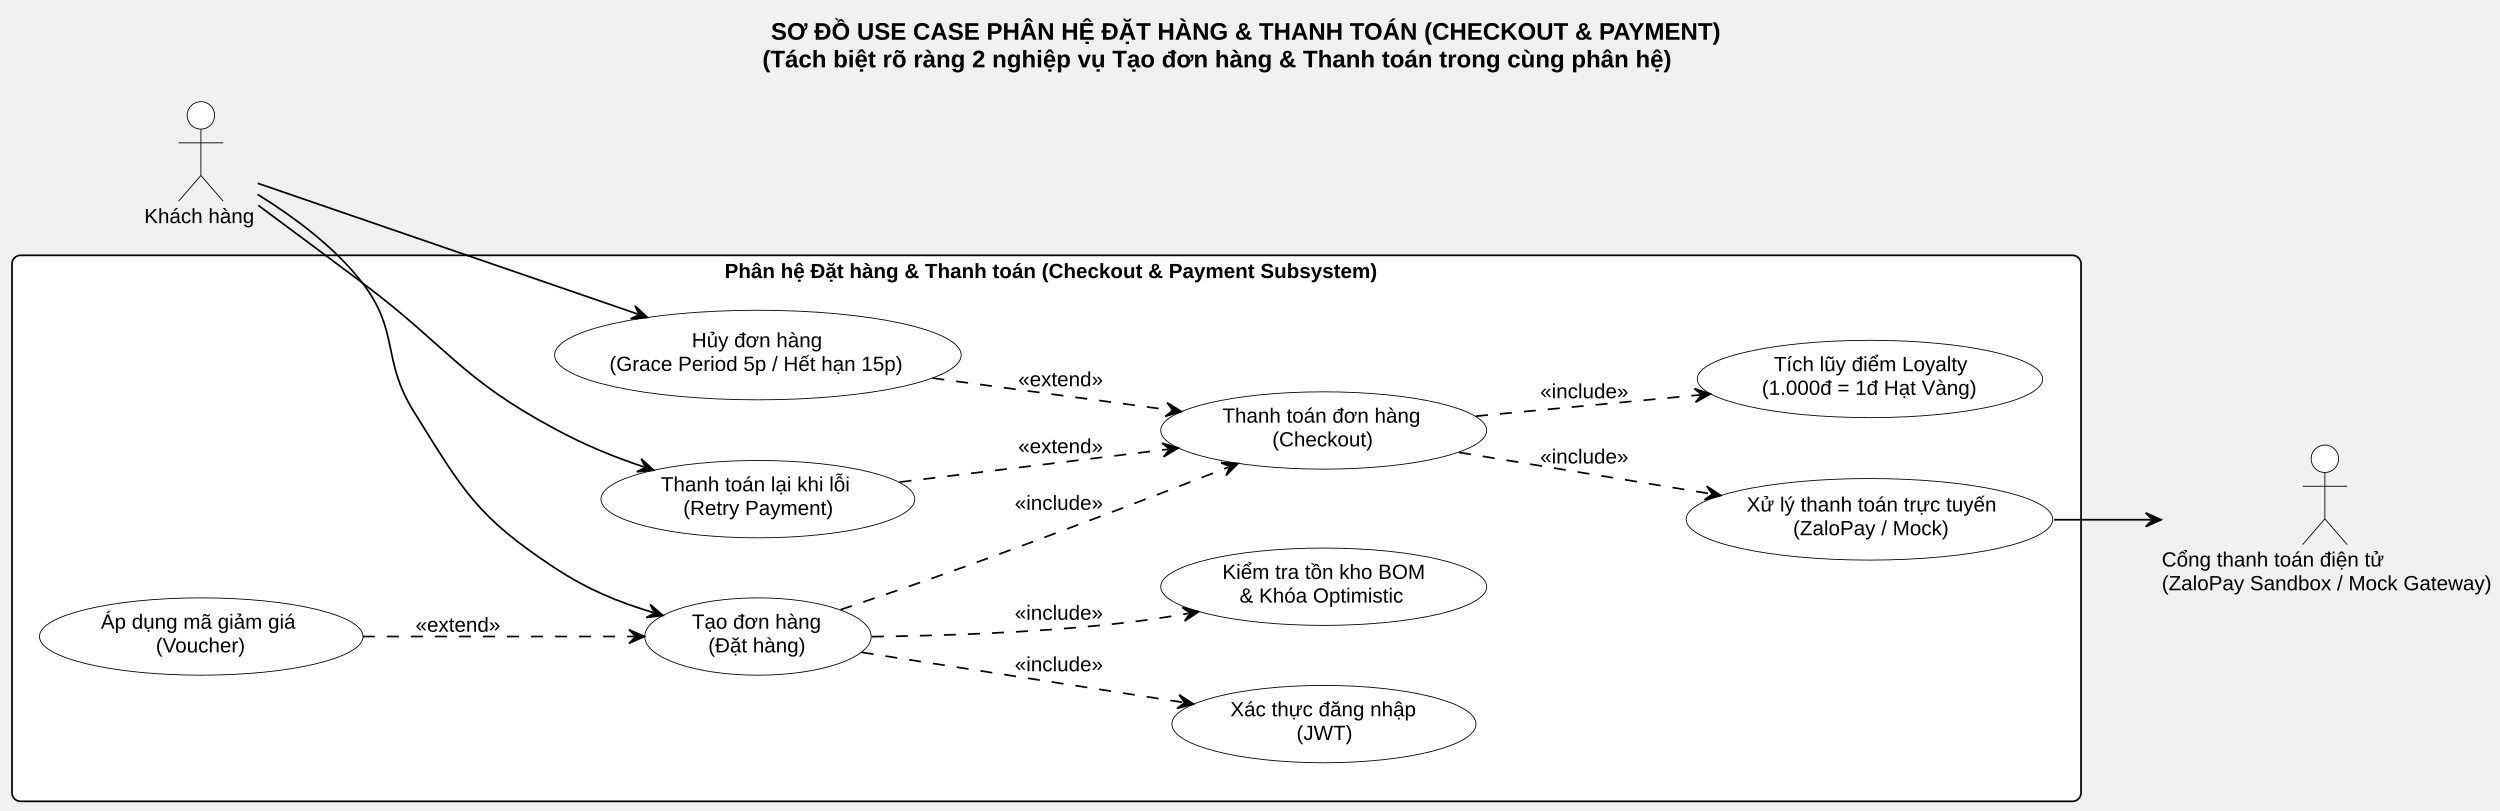
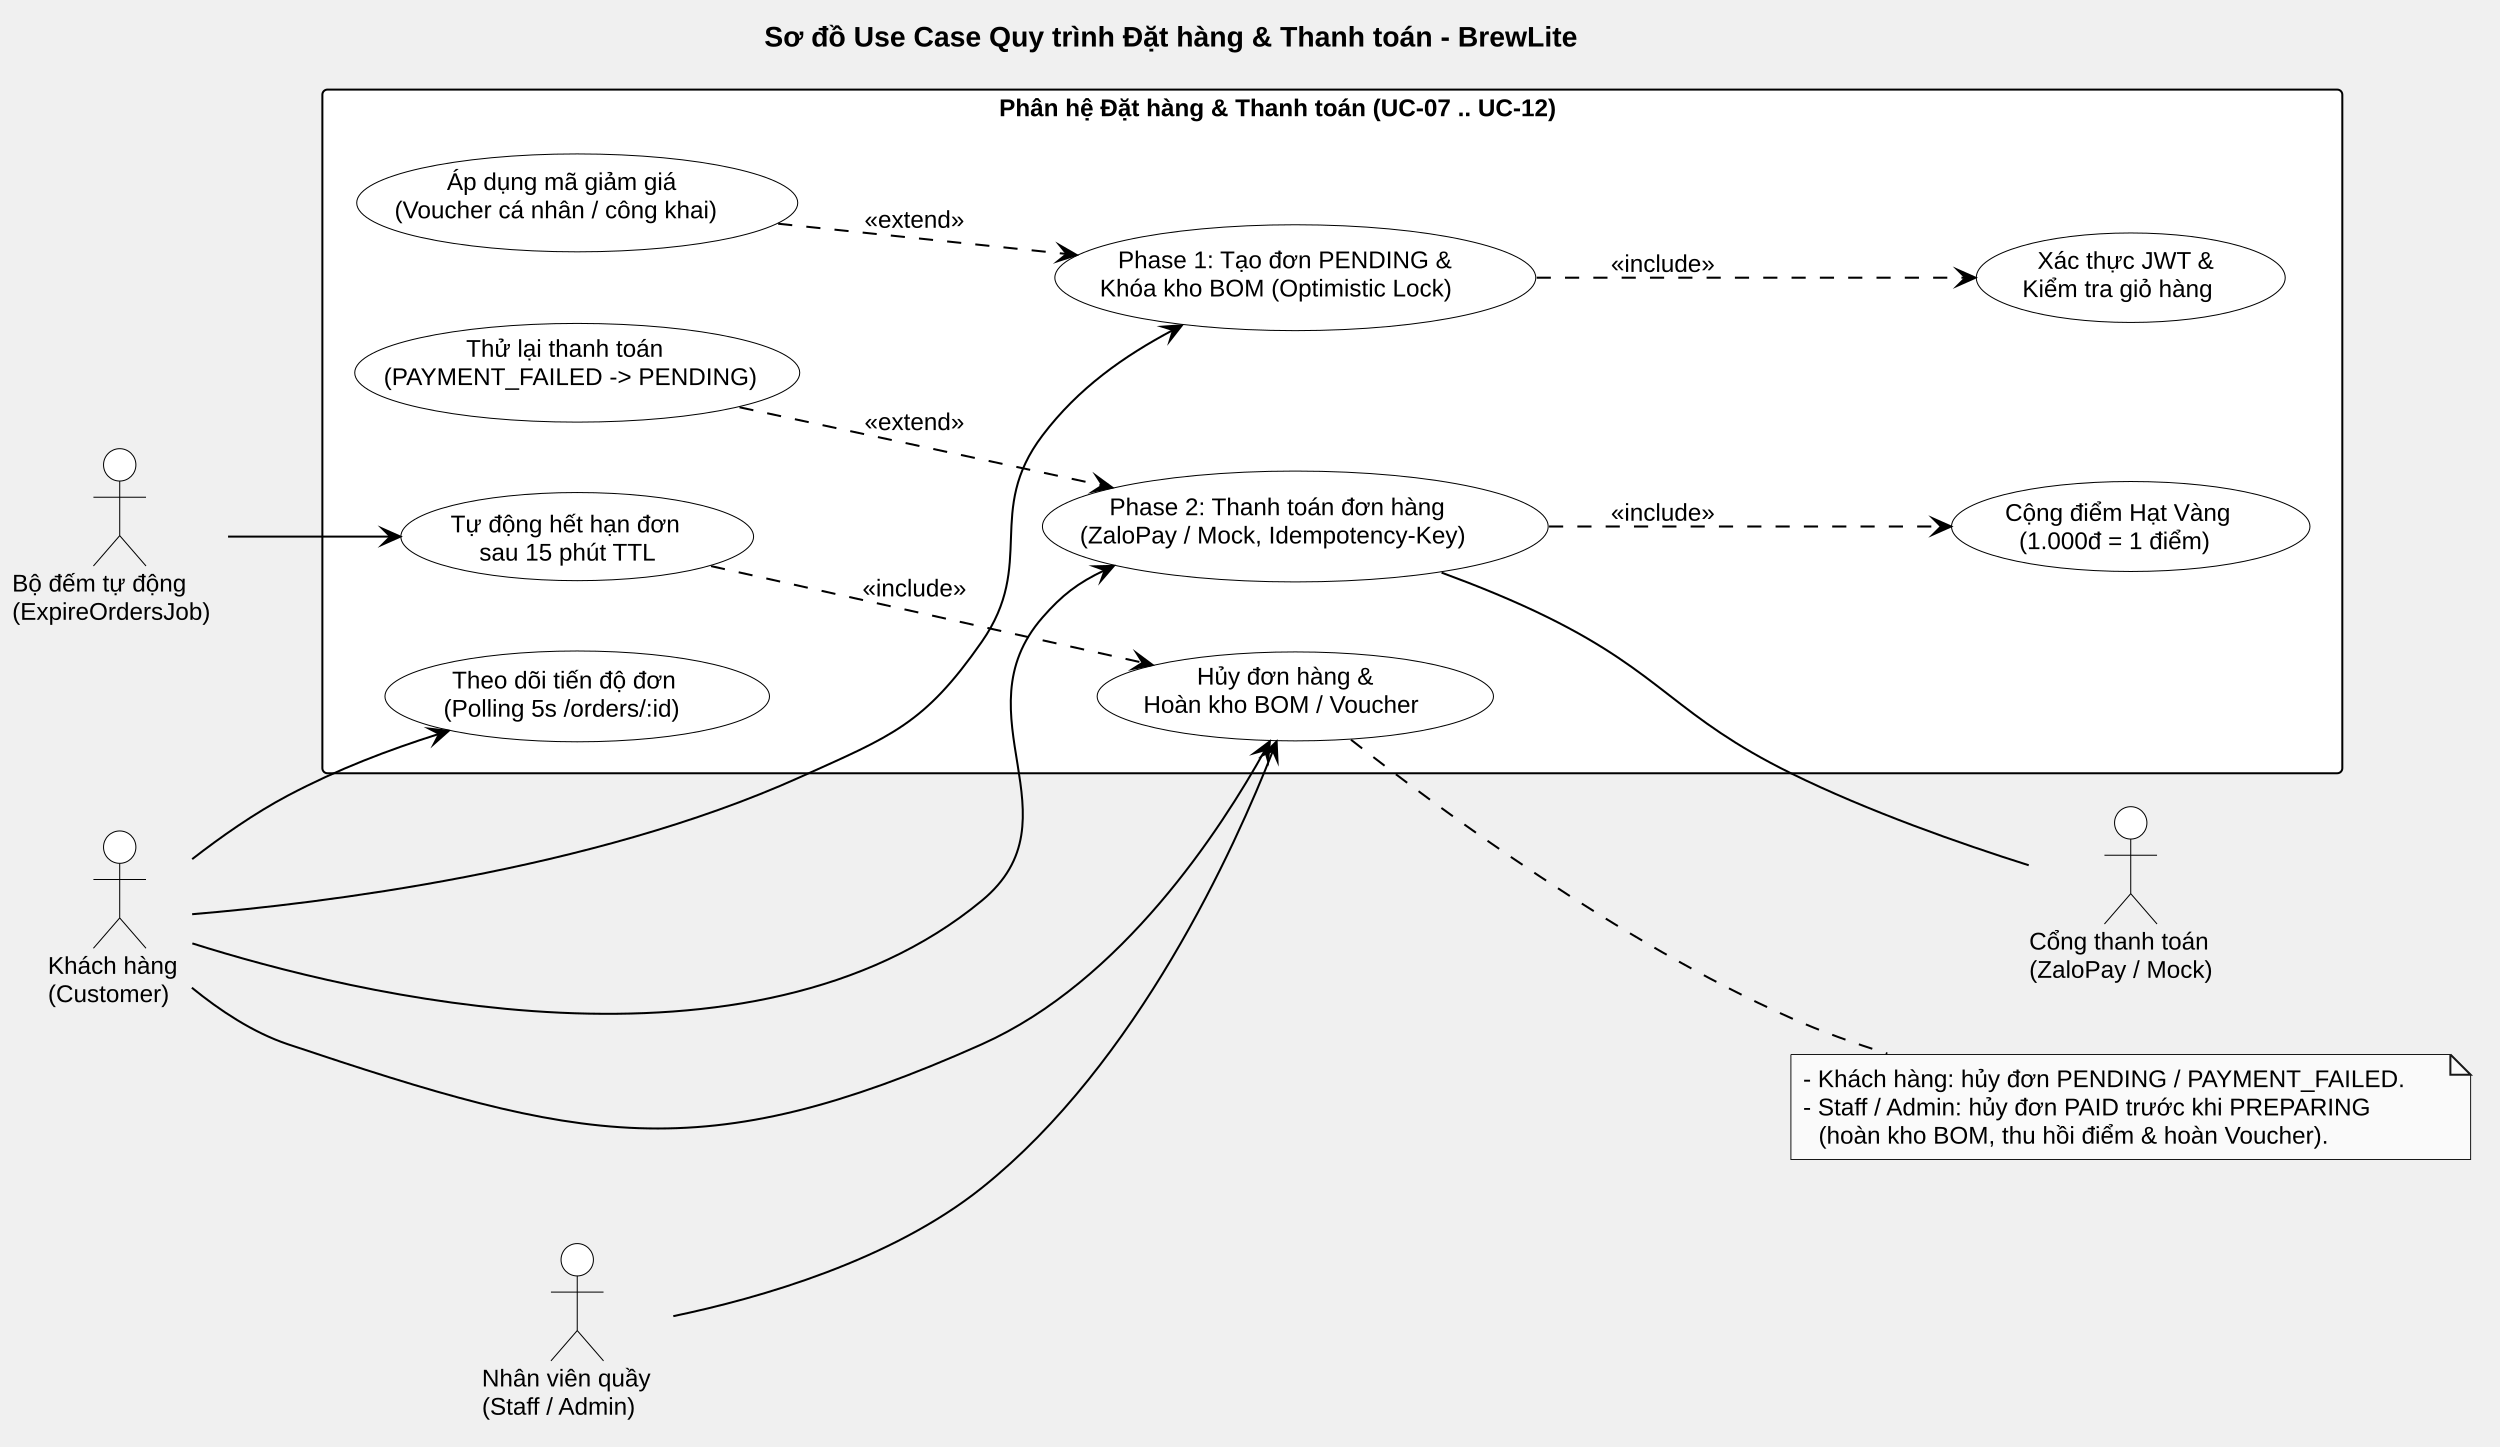
- <svg xmlns="http://www.w3.org/2000/svg" contentStyleType="text/css" height="472px" preserveAspectRatio="none" style="width:1456px;height:472px;background:#FFFFFF;" version="1.1" viewBox="0 0 1456 472" width="1456px" zoomAndPan="magnify">
+ <svg xmlns="http://www.w3.org/2000/svg" version="1.1" data-diagram-type="DESCRIPTION" style="width:1236px;height:715px;background:#FFFFFF;" width="1236px" height="715px" viewBox="0 0 1236 715" zoomAndPan="magnify" preserveAspectRatio="none" contentStyleType="text/css">
  <defs />
-   <g>
-     <text fill="#000000" font-family="Arial" font-size="14" font-weight="bold" lengthAdjust="spacing" textLength="544" x="449" y="23.132">SƠ ĐỒ USE CASE PHÂN HỆ ĐẶT HÀNG &amp; THANH TOÁN (CHECKOUT &amp; PAYMENT)</text>
-     <text fill="#000000" font-family="Arial" font-size="14" font-weight="bold" lengthAdjust="spacing" textLength="554" x="444" y="39.23">(Tách biệt rõ ràng 2 nghiệp vụ Tạo đơn hàng &amp; Thanh toán trong cùng phân hệ)</text>
-     <g id="cluster_Phân hệ Đặt hàng &amp; Thanh toán (Checkout &amp; Payment Subsystem)">
-       <rect fill="#FFFFFF" height="318" rx="5" ry="5" style="stroke:#000000;stroke-width:1.0;" width="1205" x="7" y="148.697" />
-       <text fill="#000000" font-family="Arial" font-size="12" font-weight="bold" lengthAdjust="spacing" textLength="375" x="422" y="161.953">Phân hệ Đặt hàng &amp; Thanh toán (Checkout &amp; Payment Subsystem)</text>
+   <g font-family="sans-serif" lengthAdjust="spacing">
+     <g class="title" data-source-line="25">
+       <text x="377.872" y="22.995" fill="#000" font-size="14" textLength="473.724" font-weight="700" font-family="'Arial'">Sơ đồ Use Case Quy trình Đặt hàng &amp; Thanh toán - BrewLite</text>
    </g>
-     <g id="elem_UC_CreateOrder">
-       <ellipse cx="441.433" cy="370.712" fill="#FFFFFF" rx="65.933" ry="22.515" style="stroke:#000000;stroke-width:0.5;" />
-       <text fill="#000000" font-family="Arial" font-size="12" lengthAdjust="spacing" textLength="77" x="402.933" y="366.169">Tạo đơn hàng</text>
-       <text fill="#000000" font-family="Arial" font-size="12" lengthAdjust="spacing" textLength="58" x="412.433" y="379.968">(Đặt hàng)</text>
+     <g class="cluster" data-qualified-name="Ph.n h. ..t h.ng . Thanh to.n .UC-07 .. UC-12." id="ent0005" data-source-line="32">
+       <rect x="159.38" y="44.297" width="998.66" height="338" fill="#FFF" style="stroke:#000;stroke-width:1;" rx="2.5" ry="2.5" />
+       <text x="493.977" y="57.436" fill="#000" font-size="12" textLength="329.467" font-weight="700" font-family="'Arial'">Phân hệ Đặt hàng &amp; Thanh toán (UC-07 .. UC-12)</text>
    </g>
-     <g id="elem_UC_Auth">
-       <ellipse cx="771.06" cy="421.712" fill="#FFFFFF" rx="88.56" ry="22.515" style="stroke:#000000;stroke-width:0.5;" />
-       <text fill="#000000" font-family="Arial" font-size="12" lengthAdjust="spacing" textLength="109" x="716.56" y="417.169">Xác thực đăng nhập</text>
-       <text fill="#000000" font-family="Arial" font-size="12" lengthAdjust="spacing" textLength="32" x="755.06" y="430.968">(JWT)</text>
+     <g class="entity" data-qualified-name="Ph.n h. ..t h.ng . Thanh to.n .UC-07 .. UC-12..UC_Auth" id="ent0006" data-source-line="33">
+       <ellipse cx="1053.442" cy="137.301" rx="76.372" ry="22.124" fill="#FFF" style="stroke:#000;stroke-width:0.5;" />
+       <text x="1007.332" y="132.894" fill="#000" font-size="12" textLength="92.221" font-family="'Arial'">Xác thực JWT &amp;</text>
+       <text x="999.849" y="146.863" fill="#000" font-size="12" textLength="107.186" font-family="'Arial'">Kiểm tra giỏ hàng</text>
    </g>
-     <g id="elem_UC_Stock">
-       <ellipse cx="770.924" cy="341.712" fill="#FFFFFF" rx="94.924" ry="22.515" style="stroke:#000000;stroke-width:0.5;" />
-       <text fill="#000000" font-family="Arial" font-size="12" lengthAdjust="spacing" textLength="118" x="711.924" y="337.169">Kiểm tra tồn kho BOM</text>
-       <text fill="#000000" font-family="Arial" font-size="12" lengthAdjust="spacing" textLength="98" x="721.924" y="350.968">&amp; Khóa Optimistic</text>
+     <g class="entity" data-qualified-name="Ph.n h. ..t h.ng . Thanh to.n .UC-07 .. UC-12..UC_Voucher" id="ent0007" data-source-line="34">
+       <ellipse cx="285.382" cy="100.301" rx="109.022" ry="24.204" fill="#FFF" style="stroke:#000;stroke-width:0.5;" />
+       <text x="220.947" y="93.931" fill="#000" font-size="12" textLength="128.871" font-family="'Arial'">Áp dụng mã giảm giá</text>
+       <text x="195.042" y="107.9" fill="#000" font-size="12" textLength="180.68" font-family="'Arial'">(Voucher cá nhân / công khai)</text>
    </g>
-     <g id="elem_UC_Voucher">
-       <ellipse cx="117.217" cy="370.712" fill="#FFFFFF" rx="94.217" ry="22.515" style="stroke:#000000;stroke-width:0.5;" />
-       <text fill="#000000" font-family="Arial" font-size="12" lengthAdjust="spacing" textLength="117" x="58.717" y="366.169">Áp dụng mã giảm giá</text>
-       <text fill="#000000" font-family="Arial" font-size="12" lengthAdjust="spacing" textLength="53" x="90.717" y="379.968">(Voucher)</text>
+     <g class="entity" data-qualified-name="Ph.n h. ..t h.ng . Thanh to.n .UC-07 .. UC-12..UC_CreateOrder" id="ent0008" data-source-line="35">
+       <ellipse cx="640.402" cy="137.293" rx="118.882" ry="26.176" fill="#FFF" style="stroke:#000;stroke-width:0.5;" />
+       <text x="552.714" y="132.61" fill="#000" font-size="12" textLength="175.377" font-family="'Arial'">Phase 1: Tạo đơn PENDING &amp;</text>
+       <text x="543.749" y="146.579" fill="#000" font-size="12" textLength="193.307" font-family="'Arial'">Khóa kho BOM (Optimistic Lock)</text>
    </g>
-     <g id="elem_UC_Payment">
-       <ellipse cx="770.924" cy="250.712" fill="#FFFFFF" rx="94.924" ry="22.515" style="stroke:#000000;stroke-width:0.5;" />
-       <text fill="#000000" font-family="Arial" font-size="12" lengthAdjust="spacing" textLength="118" x="711.924" y="246.169">Thanh toán đơn hàng</text>
-       <text fill="#000000" font-family="Arial" font-size="12" lengthAdjust="spacing" textLength="60" x="740.924" y="259.968">(Checkout)</text>
+     <g class="entity" data-qualified-name="Ph.n h. ..t h.ng . Thanh to.n .UC-07 .. UC-12..UC_Payment" id="ent0009" data-source-line="36">
+       <ellipse cx="640.405" cy="260.3" rx="125.015" ry="27.403" fill="#FFF" style="stroke:#000;stroke-width:0.5;" />
+       <text x="548.489" y="254.72" fill="#000" font-size="12" textLength="183.832" font-family="'Arial'">Phase 2: Thanh toán đơn hàng</text>
+       <text x="533.849" y="268.689" fill="#000" font-size="12" textLength="213.111" font-family="'Arial'">(ZaloPay / Mock, Idempotency-Key)</text>
    </g>
-     <g id="elem_UC_ProcessPay">
-       <ellipse cx="1088.762" cy="302.45" fill="#FFFFFF" rx="106.761" ry="23.752" style="stroke:#000000;stroke-width:0.5;" />
-       <text fill="#000000" font-family="Arial" font-size="12" lengthAdjust="spacing" textLength="143" x="1017.261" y="297.907">Xử lý thanh toán trực tuyến</text>
-       <text fill="#000000" font-family="Arial" font-size="12" lengthAdjust="spacing" textLength="89" x="1044.262" y="311.705">(ZaloPay / Mock)</text>
+     <g class="entity" data-qualified-name="Ph.n h. ..t h.ng . Thanh to.n .UC-07 .. UC-12..UC_Loyalty" id="ent0010" data-source-line="37">
+       <ellipse cx="1053.436" cy="260.301" rx="88.606" ry="22.244" fill="#FFF" style="stroke:#000;stroke-width:0.5;" />
+       <text x="991.298" y="257.533" fill="#000" font-size="12" textLength="124.277" font-family="'Arial'">Cộng điểm Hạt Vàng</text>
+       <text x="998.191" y="271.502" fill="#000" font-size="12" textLength="110.49" font-family="'Arial'">(1.000đ = 1 điểm)</text>
    </g>
-     <g id="elem_UC_Loyalty">
-       <ellipse cx="1089.077" cy="220.713" fill="#FFFFFF" rx="100.577" ry="22.515" style="stroke:#000000;stroke-width:0.5;" />
-       <text fill="#000000" font-family="Arial" font-size="12" lengthAdjust="spacing" textLength="112" x="1033.077" y="216.17">Tích lũy điểm Loyalty</text>
-       <text fill="#000000" font-family="Arial" font-size="12" lengthAdjust="spacing" textLength="126" x="1026.077" y="229.968">(1.000đ = 1đ Hạt Vàng)</text>
+     <g class="entity" data-qualified-name="Ph.n h. ..t h.ng . Thanh to.n .UC-07 .. UC-12..UC_Retry" id="ent0011" data-source-line="38">
+       <ellipse cx="285.384" cy="184.298" rx="110.004" ry="24.401" fill="#FFF" style="stroke:#000;stroke-width:0.5;" />
+       <text x="230.441" y="176.402" fill="#000" font-size="12" textLength="109.887" font-family="'Arial'">Thử lại thanh toán</text>
+       <text x="189.683" y="190.371" fill="#000" font-size="12" textLength="191.402" font-family="'Arial'">(PAYMENT_FAILED -&gt; PENDING)</text>
    </g>
-     <g id="elem_UC_Retry">
-       <ellipse cx="441.388" cy="290.712" fill="#FFFFFF" rx="91.388" ry="22.515" style="stroke:#000000;stroke-width:0.5;" />
-       <text fill="#000000" font-family="Arial" font-size="12" lengthAdjust="spacing" textLength="113" x="384.888" y="286.169">Thanh toán lại khi lỗi</text>
-       <text fill="#000000" font-family="Arial" font-size="12" lengthAdjust="spacing" textLength="87" x="397.888" y="299.968">(Retry Payment)</text>
+     <g class="entity" data-qualified-name="Ph.n h. ..t h.ng . Thanh to.n .UC-07 .. UC-12..UC_Cancel" id="ent0012" data-source-line="39">
+       <ellipse cx="640.402" cy="344.301" rx="97.972" ry="21.994" fill="#FFF" style="stroke:#000;stroke-width:0.5;" />
+       <text x="591.763" y="338.456" fill="#000" font-size="12" textLength="97.277" font-family="'Arial'">Hủy đơn hàng &amp;</text>
+       <text x="565.287" y="352.424" fill="#000" font-size="12" textLength="150.229" font-family="'Arial'">Hoàn kho BOM / Voucher</text>
    </g>
-     <g id="elem_UC_Cancel">
-       <ellipse cx="441.397" cy="206.777" fill="#FFFFFF" rx="118.397" ry="26.079" style="stroke:#000000;stroke-width:0.5;" />
-       <text fill="#000000" font-family="Arial" font-size="12" lengthAdjust="spacing" textLength="77" x="402.897" y="202.234">Hủy đơn hàng</text>
-       <text fill="#000000" font-family="Arial" font-size="12" lengthAdjust="spacing" textLength="173" x="354.897" y="216.032">(Grace Period 5p / Hết hạn 15p)</text>
+     <g class="entity" data-qualified-name="Ph.n h. ..t h.ng . Thanh to.n .UC-07 .. UC-12..UC_Expire" id="ent0013" data-source-line="40">
+       <ellipse cx="285.375" cy="265.295" rx="87.195" ry="21.788" fill="#FFF" style="stroke:#000;stroke-width:0.5;" />
+       <text x="222.777" y="263.199" fill="#000" font-size="12" textLength="125.197" font-family="'Arial'">Tự động hết hạn đơn</text>
+       <text x="236.974" y="277.168" fill="#000" font-size="12" textLength="96.803" font-family="'Arial'">sau 15 phút TTL</text>
    </g>
-     <g id="elem_Customer">
-       <ellipse cx="117" cy="67.197" fill="#FFFFFF" rx="8" ry="8" style="stroke:#000000;stroke-width:0.5;" />
-       <path d="M117,75.197 L117,102.197 M104,83.197 L130,83.197 M117,102.197 L104,117.197 M117,102.197 L130,117.197 " fill="none" style="stroke:#000000;stroke-width:0.5;" />
-       <text fill="#000000" font-family="Arial" font-size="12" lengthAdjust="spacing" textLength="66" x="84" y="129.953">Khách hàng</text>
+     <g class="entity" data-qualified-name="Ph.n h. ..t h.ng . Thanh to.n .UC-07 .. UC-12..UC_Track" id="ent0014" data-source-line="41">
+       <ellipse cx="285.379" cy="344.298" rx="95.059" ry="22.451" fill="#FFF" style="stroke:#000;stroke-width:0.5;" />
+       <text x="223.498" y="340.366" fill="#000" font-size="12" textLength="123.762" font-family="'Arial'">Theo dõi tiến độ đơn</text>
+       <text x="219.268" y="354.334" fill="#000" font-size="12" textLength="132.223" font-family="'Arial'">(Polling 5s /orders/:id)</text>
    </g>
-     <g id="elem_PaymentGateway">
-       <ellipse cx="1354" cy="267.197" fill="#FFFFFF" rx="8" ry="8" style="stroke:#000000;stroke-width:0.5;" />
-       <path d="M1354,275.197 L1354,302.197 M1341,283.197 L1367,283.197 M1354,302.197 L1341,317.197 M1354,302.197 L1367,317.197 " fill="none" style="stroke:#000000;stroke-width:0.5;" />
-       <text fill="#000000" font-family="Arial" font-size="12" lengthAdjust="spacing" textLength="132" x="1259" y="329.953">Cổng thanh toán điện tử</text>
-       <text fill="#000000" font-family="Arial" font-size="12" lengthAdjust="spacing" textLength="190" x="1259" y="343.752">(ZaloPay Sandbox / Mock Gateway)</text>
+     <g class="entity" data-qualified-name="Customer" id="ent0001" data-source-line="27">
+       <ellipse cx="59.184" cy="418.827" rx="8" ry="8" fill="#FFF" style="stroke:#000;stroke-width:0.5;" />
+       <path d="M59.184,426.827 L59.184,453.827 M46.184,434.827 L72.184,434.827 M59.184,453.827 L46.184,468.827 M59.184,453.827 L72.184,468.827" style="stroke:#000;stroke-width:0.5;" fill="none" />
+       <text x="23.67" y="481.466" fill="#000" font-size="12" textLength="71.027" font-family="'Arial'">Khách hàng</text>
+       <text x="23.67" y="495.434" fill="#000" font-size="12" textLength="67.652" font-family="'Arial'">(Customer)</text>
    </g>
-     <g id="link_UC_CreateOrder_UC_Auth">
-       <path d="M501.81,379.937 C556,388.367 630.462,399.964 689.091,409.094 " fill="none" id="UC_CreateOrder-to-UC_Auth" style="stroke:#000000;stroke-width:1.0;stroke-dasharray:7.0,7.0;" />
-       <polygon fill="#000000" points="695.02,410.017,686.743,404.68,690.08,409.248,685.512,412.585,695.02,410.017" style="stroke:#000000;stroke-width:1.0;" />
-       <text fill="#000000" font-family="Arial" font-size="12" lengthAdjust="spacing" textLength="54" x="591" y="390.953">«include»</text>
+     <g class="entity" data-qualified-name="Staff" id="ent0002" data-source-line="28">
+       <ellipse cx="285.386" cy="622.827" rx="8" ry="8" fill="#FFF" style="stroke:#000;stroke-width:0.5;" />
+       <path d="M285.386,630.827 L285.386,657.827 M272.386,638.827 L298.386,638.827 M285.386,657.827 L272.386,672.827 M285.386,657.827 L298.386,672.827" style="stroke:#000;stroke-width:0.5;" fill="none" />
+       <text x="238.25" y="685.466" fill="#000" font-size="12" textLength="94.271" font-family="'Arial'">Nhân viên quầy</text>
+       <text x="238.25" y="699.434" fill="#000" font-size="12" textLength="87.615" font-family="'Arial'">(Staff / Admin)</text>
    </g>
-     <g id="link_UC_CreateOrder_UC_Stock">
-       <path d="M507.73,370.787 C547.74,370.267 599.95,368.547 646,363.697 C662.96,361.907 675.188,360.189 692.208,357.249 " fill="none" id="UC_CreateOrder-to-UC_Stock" style="stroke:#000000;stroke-width:1.0;stroke-dasharray:7.0,7.0;" />
-       <polygon fill="#000000" points="698.12,356.227,688.571,353.818,693.193,357.078,689.932,361.701,698.12,356.227" style="stroke:#000000;stroke-width:1.0;" />
-       <text fill="#000000" font-family="Arial" font-size="12" lengthAdjust="spacing" textLength="54" x="591" y="360.953">«include»</text>
+     <g class="entity" data-qualified-name="Scheduler" id="ent0003" data-source-line="29">
+       <ellipse cx="59.188" cy="229.827" rx="8" ry="8" fill="#FFF" style="stroke:#000;stroke-width:0.5;" />
+       <path d="M59.188,237.827 L59.188,264.827 M46.188,245.827 L72.188,245.827 M59.188,264.827 L46.188,279.827 M59.188,264.827 L72.188,279.827" style="stroke:#000;stroke-width:0.5;" fill="none" />
+       <text x="6" y="292.466" fill="#000" font-size="12" textLength="96.199" font-family="'Arial'">Bộ đếm tự động</text>
+       <text x="6" y="306.434" fill="#000" font-size="12" textLength="106.377" font-family="'Arial'">(ExpireOrdersJob)</text>
    </g>
-     <g id="link_UC_Voucher_UC_CreateOrder">
-       <path d="M211.28,370.697 C263.83,370.697 322.18,370.697 369.3,370.697 " fill="none" id="UC_Voucher-to-UC_CreateOrder" style="stroke:#000000;stroke-width:1.0;stroke-dasharray:7.0,7.0;" />
-       <polygon fill="#000000" points="375.3,370.697,366.3,366.697,370.3,370.697,366.3,374.697,375.3,370.697" style="stroke:#000000;stroke-width:1.0;" />
-       <text fill="#000000" font-family="Arial" font-size="12" lengthAdjust="spacing" textLength="50" x="242" y="367.953">«extend»</text>
+     <g class="entity" data-qualified-name="Gateway" id="ent0004" data-source-line="30">
+       <ellipse cx="1053.437" cy="406.827" rx="8" ry="8" fill="#FFF" style="stroke:#000;stroke-width:0.5;" />
+       <path d="M1053.437,414.827 L1053.437,441.827 M1040.437,422.827 L1066.437,422.827 M1053.437,441.827 L1040.437,456.827 M1053.437,441.827 L1066.437,456.827" style="stroke:#000;stroke-width:0.5;" fill="none" />
+       <text x="1003.21" y="469.466" fill="#000" font-size="12" textLength="100.453" font-family="'Arial'">Cổng thanh toán</text>
+       <text x="1003.21" y="483.434" fill="#000" font-size="12" textLength="100.219" font-family="'Arial'">(ZaloPay / Mock)</text>
    </g>
-     <g id="link_UC_CreateOrder_UC_Payment">
-       <path d="M489.52,355.117 C511.06,347.877 536.89,339.027 560,330.697 C615.42,310.717 672.929,288.654 715.379,272.124 " fill="none" id="UC_CreateOrder-to-UC_Payment" style="stroke:#000000;stroke-width:1.0;stroke-dasharray:7.0,7.0;" />
-       <polygon fill="#000000" points="720.97,269.947,711.132,269.486,716.311,271.762,714.035,276.94,720.97,269.947" style="stroke:#000000;stroke-width:1.0;" />
-       <text fill="#000000" font-family="Arial" font-size="12" lengthAdjust="spacing" textLength="54" x="591" y="296.953">«include»</text>
+     <g class="entity" data-qualified-name="GMN27" id="ent0028" data-source-line="60">
+       <path d="M885.42,521.347 L885.42,573.253 L1221.467,573.253 L1221.467,531.347 L1211.467,521.347 L885.42,521.347" style="stroke:#181818;stroke-width:0.5;" fill="#FAFAFA" />
+       <path d="M1211.467,521.347 L1211.467,531.347 L1221.467,531.347 L1211.467,521.347" style="stroke:#181818;stroke-width:1;" fill="#FAFAFA" />
+       <text x="891.42" y="537.486" fill="#000" font-size="12" textLength="315.047" font-family="'Arial'">- Khách hàng: hủy đơn PENDING / PAYMENT_FAILED.</text>
+       <text x="891.42" y="551.454" fill="#000" font-size="12" textLength="304.254" font-family="'Arial'">- Staff / Admin: hủy đơn PAID trước khi PREPARING</text>
+       <text x="899.049" y="565.423" fill="#000" font-size="12" textLength="284.502" font-family="'Arial'">(hoàn kho BOM, thu hồi điểm &amp; hoàn Voucher).</text>
    </g>
-     <g id="link_UC_Payment_UC_ProcessPay">
-       <path d="M849.71,263.487 C895.94,271.097 948.75,279.783 996.33,287.613 " fill="none" id="UC_Payment-to-UC_ProcessPay" style="stroke:#000000;stroke-width:1.0;stroke-dasharray:7.0,7.0;" />
-       <polygon fill="#000000" points="1002.25,288.587,994.019,283.179,997.316,287.775,992.72,291.073,1002.25,288.587" style="stroke:#000000;stroke-width:1.0;" />
-       <text fill="#000000" font-family="Arial" font-size="12" lengthAdjust="spacing" textLength="54" x="897" y="269.953">«include»</text>
+     <g class="link" data-entity-1="ent0001" data-entity-2="ent0008" id="lnk15" data-source-line="44" data-link-type="dependency">
+       <path d="M95,451.987 C157.63,446.757 292.38,430.657 395.39,384.297 C440.86,363.837 456.88,358.217 485.39,317.297 C512.4,278.527 486.87,252.977 515.39,215.297 C533.11,191.867 555.673,176.051 579.943,163.171" style="stroke:#000;stroke-width:1;" fill="none" id="Customer-to-UC_CreateOrder" />
+       <polygon points="584.36,160.827,574.535,161.513,579.943,163.171,578.285,168.579,584.36,160.827" fill="#000" style="stroke:#000;stroke-width:1;stroke-linejoin:miter;stroke-miterlimit:10;" />
    </g>
-     <g id="link_UC_Payment_UC_Loyalty">
-       <path d="M859.6,242.377 C902.07,238.347 947.097,234.074 990.117,229.994 " fill="none" id="UC_Payment-to-UC_Loyalty" style="stroke:#000000;stroke-width:1.0;stroke-dasharray:7.0,7.0;" />
-       <polygon fill="#000000" points="996.09,229.427,986.753,226.295,991.112,229.899,987.508,234.259,996.09,229.427" style="stroke:#000000;stroke-width:1.0;" />
-       <text fill="#000000" font-family="Arial" font-size="12" lengthAdjust="spacing" textLength="54" x="897" y="231.953">«include»</text>
+     <g class="link" data-entity-1="ent0001" data-entity-2="ent0009" id="lnk16" data-source-line="45" data-link-type="dependency">
+       <path d="M95.09,466.417 C174.59,491.577 371.11,539.697 485.39,445.297 C534.45,404.767 473.57,353.267 515.39,305.297 C524.94,294.337 532.867,288.168 546.177,281.898" style="stroke:#000;stroke-width:1;" fill="none" id="Customer-to-UC_Payment" />
+       <polygon points="550.7,279.767,540.854,279.984,546.177,281.898,544.263,287.221,550.7,279.767" fill="#000" style="stroke:#000;stroke-width:1;stroke-linejoin:miter;stroke-miterlimit:10;" />
    </g>
-     <g id="link_UC_Retry_UC_Payment">
-       <path d="M523.88,280.757 C573.32,274.717 630.354,267.754 680.234,261.664 " fill="none" id="UC_Retry-to-UC_Payment" style="stroke:#000000;stroke-width:1.0;stroke-dasharray:7.0,7.0;" />
-       <polygon fill="#000000" points="686.19,260.937,676.772,258.058,681.227,261.543,677.741,265.998,686.19,260.937" style="stroke:#000000;stroke-width:1.0;" />
-       <text fill="#000000" font-family="Arial" font-size="12" lengthAdjust="spacing" textLength="50" x="593" y="263.953">«extend»</text>
+     <g class="link" data-entity-1="ent0001" data-entity-2="ent0012" id="lnk17" data-source-line="46" data-link-type="dependency">
+       <path d="M94.86,488.327 C108.53,499.487 125.09,510.507 142.38,516.297 C286.93,564.707 346.2,578.497 485.39,516.297 C554.92,485.227 603.646,409.904 625.396,370.874" style="stroke:#000;stroke-width:1;" fill="none" id="Customer-to-UC_Cancel" />
+       <polygon points="627.83,366.507,619.955,372.421,625.396,370.874,626.943,376.316,627.83,366.507" fill="#000" style="stroke:#000;stroke-width:1;stroke-linejoin:miter;stroke-miterlimit:10;" />
    </g>
-     <g id="link_UC_Cancel_UC_Payment">
-       <path d="M542.99,220.197 C589.52,226.447 638.173,232.988 682.154,238.898 " fill="none" id="UC_Cancel-to-UC_Payment" style="stroke:#000000;stroke-width:1.0;stroke-dasharray:7.0,7.0;" />
-       <polygon fill="#000000" points="688.1,239.697,679.713,234.534,683.144,239.031,678.647,242.463,688.1,239.697" style="stroke:#000000;stroke-width:1.0;" />
-       <text fill="#000000" font-family="Arial" font-size="12" lengthAdjust="spacing" textLength="50" x="593" y="224.953">«extend»</text>
+     <g class="link" data-entity-1="ent0001" data-entity-2="ent0014" id="lnk18" data-source-line="47" data-link-type="dependency">
+       <path d="M95.01,424.747 C109.08,413.827 125.87,402.007 142.38,393.297 C167.29,380.157 191.695,370.901 217.085,362.831" style="stroke:#000;stroke-width:1;" fill="none" id="Customer-to-UC_Track" />
+       <polygon points="221.85,361.317,212.061,360.231,217.085,362.831,214.484,367.855,221.85,361.317" fill="#000" style="stroke:#000;stroke-width:1;stroke-linejoin:miter;stroke-miterlimit:10;" />
    </g>
-     <g id="link_Customer_UC_CreateOrder">
-       <path d="M150.03,113.237 C169.85,125.457 194.56,143.357 211,164.697 C232.91,193.137 222.02,209.217 241,239.697 C269.78,285.907 277.54,300.737 323,330.697 C341.98,343.207 359.523,350.473 380.353,356.723 " fill="none" id="Customer-to-UC_CreateOrder" style="stroke:#000000;stroke-width:1.0;" />
-       <polygon fill="#000000" points="386.1,358.447,378.629,352.029,381.311,357.01,376.33,359.692,386.1,358.447" style="stroke:#000000;stroke-width:1.0;" />
+     <g class="link" data-entity-1="ent0002" data-entity-2="ent0012" id="lnk19" data-source-line="49" data-link-type="dependency">
+       <path d="M332.88,650.707 C376.15,641.697 440.54,623.137 485.39,587.297 C562.64,525.557 610.69,418.61 629.33,371.21" style="stroke:#000;stroke-width:1;" fill="none" id="Staff-to-UC_Cancel" />
+       <polygon points="631.16,366.557,624.144,373.469,629.33,371.21,631.589,376.396,631.16,366.557" fill="#000" style="stroke:#000;stroke-width:1;stroke-linejoin:miter;stroke-miterlimit:10;" />
    </g>
-     <g id="link_Customer_UC_Retry">
-       <path d="M150.34,119.557 C168.26,132.807 190.9,149.617 211,164.697 C260.98,202.207 267.94,220.157 323,249.697 C340.99,259.347 356.024,265.553 375.004,271.943 " fill="none" id="Customer-to-UC_Retry" style="stroke:#000000;stroke-width:1.0;" />
-       <polygon fill="#000000" points="380.69,273.857,373.437,267.195,375.951,272.262,370.884,274.776,380.69,273.857" style="stroke:#000000;stroke-width:1.0;" />
+     <g class="link" data-entity-1="ent0003" data-entity-2="ent0013" id="lnk20" data-source-line="50" data-link-type="dependency">
+       <path d="M112.75,265.297 C138.12,265.297 164.22,265.297 192.94,265.297" style="stroke:#000;stroke-width:1;" fill="none" id="Scheduler-to-UC_Expire" />
+       <polygon points="197.94,265.297,188.94,261.297,192.94,265.297,188.94,269.297,197.94,265.297" fill="#000" style="stroke:#000;stroke-width:1;stroke-linejoin:miter;stroke-miterlimit:10;" />
    </g>
-     <g id="link_Customer_UC_Cancel">
-       <path d="M150.1,106.747 C202.84,124.897 303.086,159.405 371.386,182.905 " fill="none" id="Customer-to-UC_Cancel" style="stroke:#000000;stroke-width:1.0;" />
-       <polygon fill="#000000" points="377.06,184.857,369.851,178.147,372.332,183.231,367.248,185.712,377.06,184.857" style="stroke:#000000;stroke-width:1.0;" />
+     <g class="link" data-entity-1="ent0009" data-entity-2="ent0004" id="lnk21" data-source-line="51" data-link-type="association">
+       <path d="M712.71,283.107 C730.26,289.547 748.79,297.077 765.42,305.297 C822.22,333.387 828.57,354.297 885.42,382.297 C923.56,401.087 969.11,417.057 1003.01,427.787" style="stroke:#000;stroke-width:1;" fill="none" id="UC_Payment-Gateway" />
    </g>
-     <g id="link_UC_ProcessPay_PaymentGateway">
-       <path d="M1196.21,302.697 C1216.89,302.697 1232.42,302.697 1252.68,302.697 " fill="none" id="UC_ProcessPay-to-PaymentGateway" style="stroke:#000000;stroke-width:1.0;" />
-       <polygon fill="#000000" points="1258.68,302.697,1249.68,298.697,1253.68,302.697,1249.68,306.697,1258.68,302.697" style="stroke:#000000;stroke-width:1.0;" />
+     <g class="link" data-entity-1="ent0008" data-entity-2="ent0006" id="lnk22" data-source-line="53" data-link-type="dependency">
+       <path d="M759.74,137.297 C829.58,137.297 910.92,137.297 971.67,137.297" style="stroke:#000;stroke-width:1;stroke-dasharray:7,7;" fill="none" id="UC_CreateOrder-to-UC_Auth" />
+       <polygon points="976.67,137.297,967.67,133.297,971.67,137.297,967.67,141.297,976.67,137.297" fill="#000" style="stroke:#000;stroke-width:1;stroke-linejoin:miter;stroke-miterlimit:10;" />
+       <text x="796.42" y="134.436" fill="#000" font-size="12" textLength="58.16" font-family="'Arial'">«include»</text>
+     </g>
+     <g class="link" data-entity-1="ent0007" data-entity-2="ent0008" id="lnk23" data-source-line="54" data-link-type="dependency">
+       <path d="M384.72,110.607 C430.62,115.417 480.387,120.636 527.337,125.556" style="stroke:#000;stroke-width:1;stroke-dasharray:7,7;" fill="none" id="UC_Voucher-to-UC_CreateOrder" />
+       <polygon points="532.31,126.077,523.776,121.161,527.337,125.556,522.942,129.117,532.31,126.077" fill="#000" style="stroke:#000;stroke-width:1;stroke-linejoin:miter;stroke-miterlimit:10;" />
+       <text x="427.39" y="112.626" fill="#000" font-size="12" textLength="56.479" font-family="'Arial'">«extend»</text>
+     </g>
+     <g class="link" data-entity-1="ent0009" data-entity-2="ent0010" id="lnk24" data-source-line="55" data-link-type="dependency">
+       <path d="M765.84,260.297 C829.99,260.297 901.7,260.297 959.6,260.297" style="stroke:#000;stroke-width:1;stroke-dasharray:7,7;" fill="none" id="UC_Payment-to-UC_Loyalty" />
+       <polygon points="964.6,260.297,955.6,256.297,959.6,260.297,955.6,264.297,964.6,260.297" fill="#000" style="stroke:#000;stroke-width:1;stroke-linejoin:miter;stroke-miterlimit:10;" />
+       <text x="796.42" y="257.436" fill="#000" font-size="12" textLength="58.16" font-family="'Arial'">«include»</text>
+     </g>
+     <g class="link" data-entity-1="ent0011" data-entity-2="ent0009" id="lnk25" data-source-line="56" data-link-type="dependency">
+       <path d="M365.61,201.357 C420.29,213.127 488.202,227.744 544.982,239.974" style="stroke:#000;stroke-width:1;stroke-dasharray:7,7;" fill="none" id="UC_Retry-to-UC_Payment" />
+       <polygon points="549.87,241.027,541.914,235.221,544.982,239.974,540.23,243.042,549.87,241.027" fill="#000" style="stroke:#000;stroke-width:1;stroke-linejoin:miter;stroke-miterlimit:10;" />
+       <text x="427.39" y="212.626" fill="#000" font-size="12" textLength="56.479" font-family="'Arial'">«extend»</text>
+     </g>
+     <g class="link" data-entity-1="ent0013" data-entity-2="ent0012" id="lnk26" data-source-line="57" data-link-type="dependency">
+       <path d="M351.54,279.877 C413.5,293.747 501.521,313.445 564.911,327.625" style="stroke:#000;stroke-width:1;stroke-dasharray:7,7;" fill="none" id="UC_Expire-to-UC_Cancel" />
+       <polygon points="569.79,328.717,561.88,322.849,564.911,327.625,560.134,330.656,569.79,328.717" fill="#000" style="stroke:#000;stroke-width:1;stroke-linejoin:miter;stroke-miterlimit:10;" />
+       <text x="426.39" y="294.866" fill="#000" font-size="12" textLength="58.16" font-family="'Arial'">«include»</text>
+     </g>
+     <g class="link" data-entity-1="ent0012" data-entity-2="ent0028" id="lnk29" data-source-line="60" data-link-type="association">
+       <path d="M667.92,365.727 C711.04,399.577 800.14,465.467 885.42,503.297 C900.49,509.987 916.8,515.827 933.11,520.887" style="stroke:#000;stroke-width:1;stroke-dasharray:7,7;" fill="none" id="UC_Cancel-GMN27" />
    </g>
  </g>
</svg>
